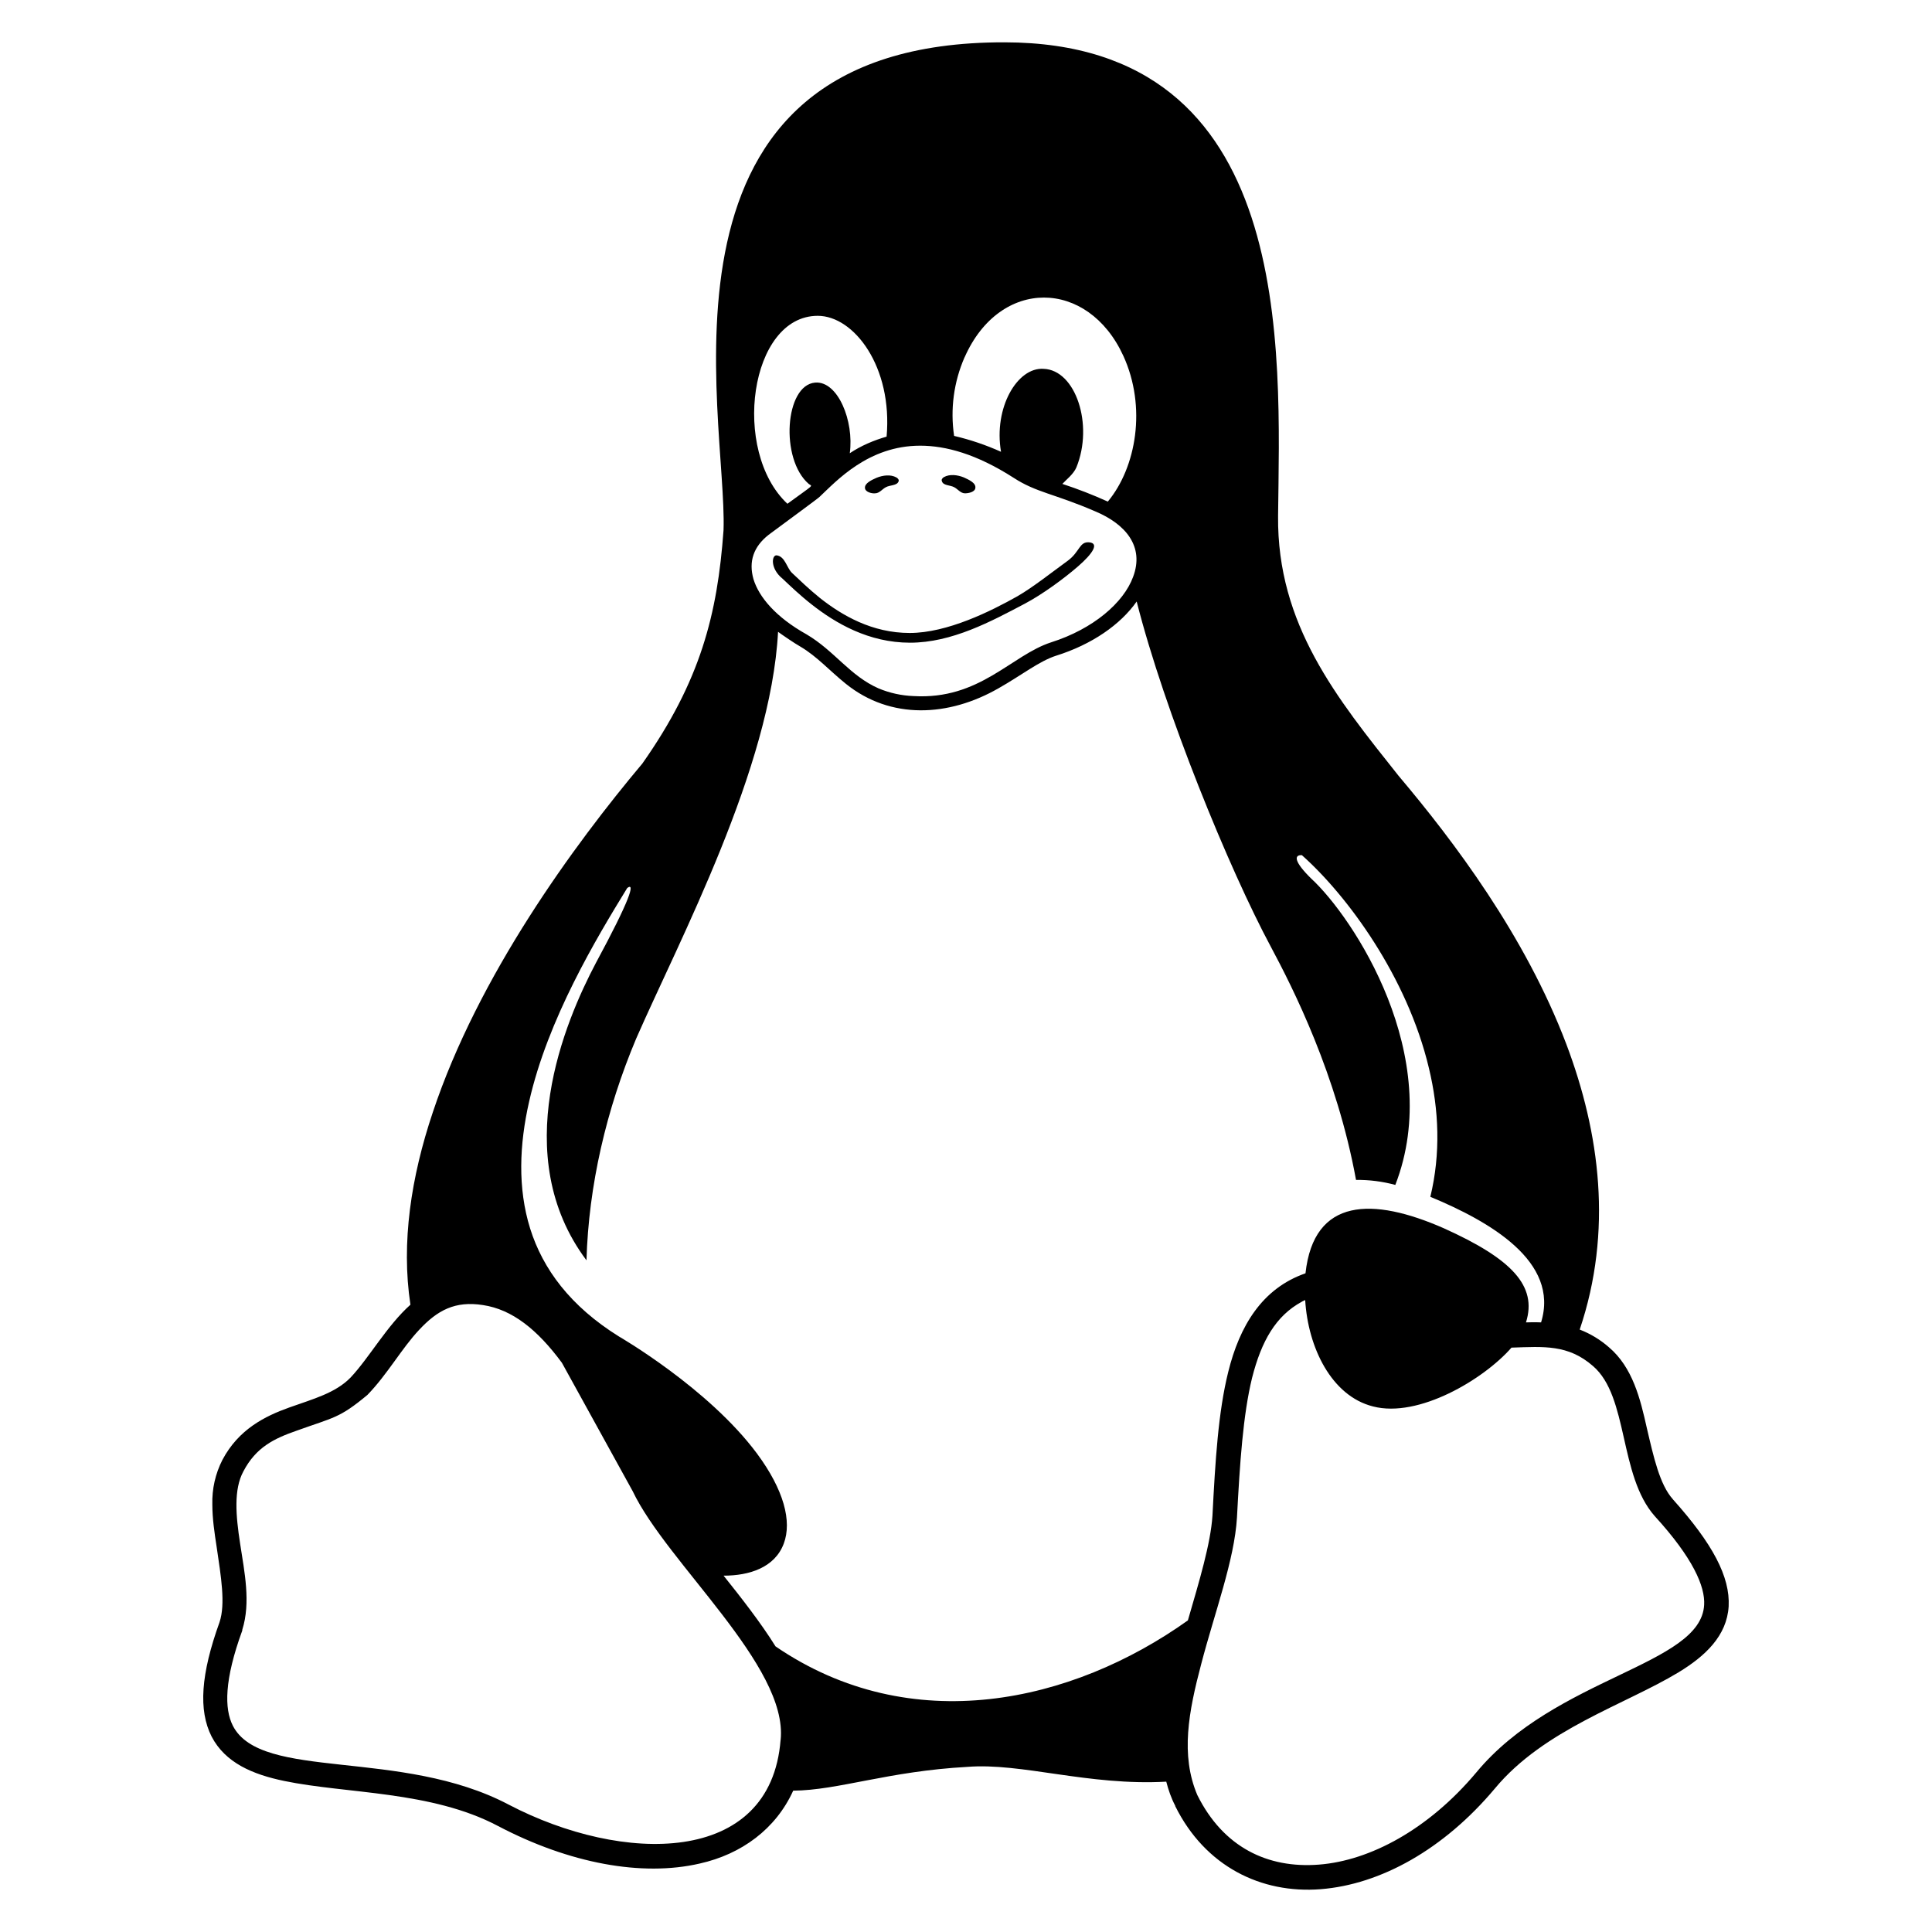
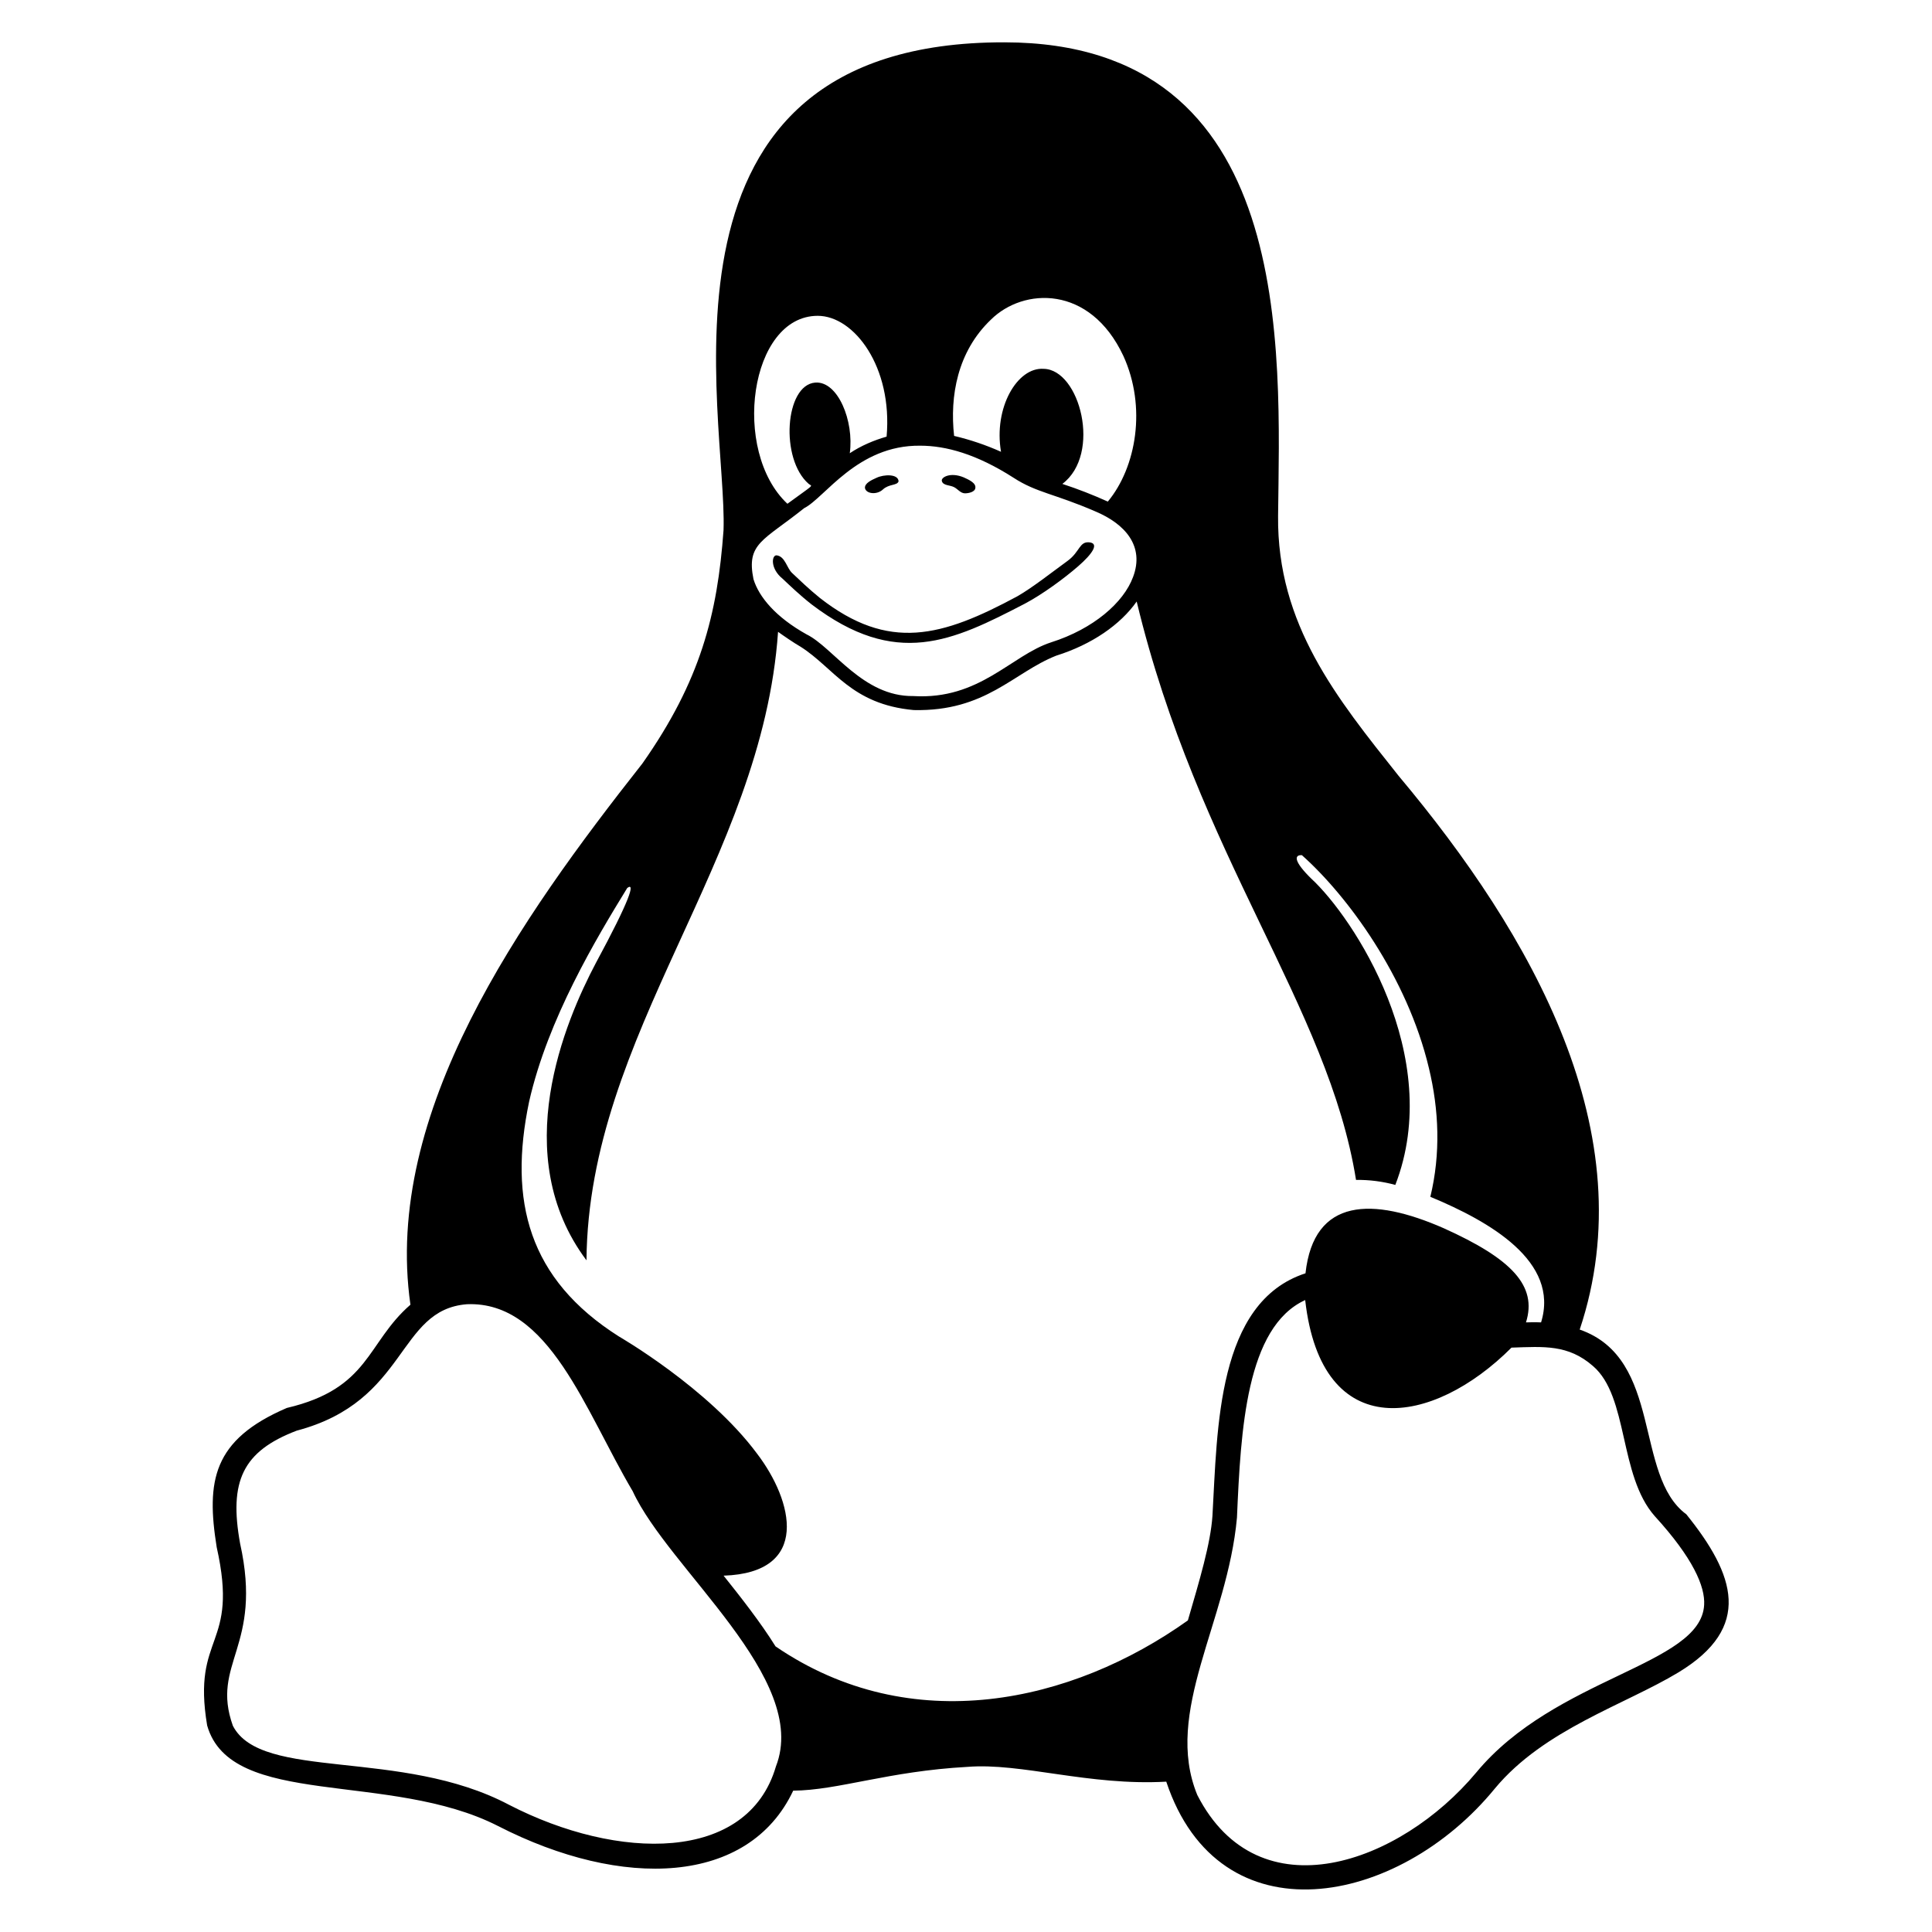
- <svg xmlns="http://www.w3.org/2000/svg" width="32" height="32">
-   <path style="fill:currentColor;stroke-width:.06" d="M15.803 8.069c.06.03.107.102.18.102.065 0 .167-.024.172-.09.012-.084-.113-.137-.19-.173-.102-.042-.234-.06-.33-.006-.023.012-.047.042-.035.065.018.078.137.066.203.102zm-1.309.102c.072 0 .12-.072.18-.102.065-.036.185-.024.209-.096.012-.023-.012-.053-.036-.065-.096-.054-.227-.036-.329.006-.078.035-.203.09-.191.173.006.06.107.09.167.084zm13.213 16.66c-.216-.24-.317-.693-.43-1.177-.108-.484-.234-1.004-.628-1.339a1.614 1.614 0 0 0-.484-.293c.55-1.631.334-3.256-.221-4.726-.682-1.8-1.87-3.37-2.779-4.446-1.022-1.285-2.014-2.504-1.996-4.303.03-2.743.305-7.84-4.53-7.846-6.119-.012-4.589 6.179-4.655 8.08-.101 1.397-.382 2.497-1.344 3.865-1.13 1.345-2.719 3.514-3.472 5.779-.359 1.07-.526 2.157-.37 3.185-.389.347-.682.878-.992 1.207-.251.257-.616.353-1.016.496-.4.143-.837.359-1.106.867a1.53 1.53 0 0 0-.167.74c0 .234.036.473.072.706.071.484.149.938.047 1.243-.31.86-.352 1.458-.131 1.894.227.436.681.627 1.201.735 1.034.215 2.438.161 3.544.747 1.183.621 2.384.842 3.34.621.693-.155 1.26-.573 1.548-1.207.747-.006 1.571-.322 2.886-.394.89-.072 2.008.317 3.293.245.035.137.083.275.149.4v.006c.496.998 1.422 1.452 2.408 1.375.992-.078 2.038-.658 2.886-1.668.813-.98 2.152-1.386 3.042-1.924.442-.269.8-.603.83-1.093.025-.49-.262-1.034-.926-1.775zM15.977 5.918c.585-1.327 2.043-1.303 2.629-.024.388.848.215 1.846-.257 2.414a7.395 7.395 0 0 0-.753-.293c.065-.071.185-.161.233-.275.287-.705-.012-1.613-.544-1.631-.436-.03-.83.645-.705 1.374a4.257 4.257 0 0 0-.777-.263 2.38 2.38 0 0 1 .173-1.302zm-2.433-.687c.604 0 1.243.848 1.141 2.001-.209.06-.424.15-.61.275.073-.532-.196-1.2-.573-1.17-.502.04-.585 1.266-.107 1.678.06.048.113-.012-.353.329-.932-.873-.627-3.113.502-3.113zm-.813 3.627c.37-.275.813-.598.843-.628.28-.263.807-.848 1.667-.848.424 0 .932.137 1.548.532.376.245.675.263 1.35.555.502.21.82.58.628 1.088-.156.424-.657.86-1.357 1.082-.663.215-1.183.956-2.282.89a1.664 1.664 0 0 1-.574-.126c-.478-.209-.729-.621-1.195-.896-.514-.287-.789-.621-.879-.914-.083-.293 0-.538.251-.735zm.198 19.959c-.162 2.097-2.624 2.055-4.5 1.075-1.787-.944-4.1-.388-4.572-1.308-.143-.281-.143-.76.156-1.578v-.012c.143-.454.036-.956-.036-1.428-.072-.466-.108-.896.054-1.195.209-.4.508-.544.884-.675.616-.222.705-.204 1.171-.592.33-.34.568-.771.855-1.076.305-.328.598-.484 1.058-.412.484.072.902.406 1.308.956L10.48 24.7c.567 1.19 2.575 2.893 2.45 4.118zm-.084-1.548c-.245-.394-.574-.813-.86-1.171.424 0 .848-.132.997-.532.138-.37 0-.89-.442-1.488-.807-1.088-2.289-1.942-2.289-1.942-.806-.502-1.26-1.118-1.47-1.787-.209-.67-.179-1.392-.017-2.103.31-1.369 1.111-2.701 1.625-3.538.137-.102.048.191-.52 1.243-.508.962-1.458 3.185-.155 4.924.035-1.237.328-2.498.824-3.675.717-1.637 2.23-4.476 2.349-6.735.065.048.275.192.37.245.275.162.484.4.753.616.741.597 1.703.55 2.534.071.37-.209.67-.448.95-.537.592-.186 1.064-.514 1.333-.897.46 1.817 1.535 4.44 2.223 5.72.364.68 1.093 2.12 1.41 3.86a2.38 2.38 0 0 1 .651.083c.825-2.133-.699-4.434-1.392-5.073-.281-.275-.293-.395-.156-.389.753.67 1.745 2.014 2.104 3.526.167.693.197 1.416.024 2.133.98.407 2.145 1.07 1.834 2.08-.131-.006-.19 0-.25 0 .19-.604-.234-1.052-1.363-1.56-1.171-.514-2.151-.514-2.289.747-.723.251-1.093.879-1.279 1.631-.167.67-.215 1.476-.262 2.385-.03.46-.216 1.075-.407 1.733-1.918 1.368-4.583 1.966-6.83.43zm15.381-.687c-.053 1.004-2.462 1.189-3.776 2.778-.789.939-1.757 1.459-2.606 1.524-.848.066-1.583-.287-2.013-1.153-.281-.663-.144-1.38.065-2.17.221-.848.55-1.72.592-2.425.048-.909.101-1.703.25-2.313.156-.615.395-1.028.82-1.26.017-.013.041-.019.06-.03.047.788.436 1.589 1.123 1.762.753.197 1.834-.448 2.294-.974.538-.018.939-.054 1.35.305.592.508.425 1.81 1.023 2.486.633.693.836 1.165.818 1.47zM12.964 9.587c.12.113.281.269.479.424.394.31.944.634 1.63.634.694 0 1.345-.353 1.901-.646.293-.155.652-.418.885-.621.233-.203.352-.377.185-.395-.168-.018-.156.156-.359.305-.263.191-.58.442-.83.586-.443.25-1.166.61-1.787.61-.622 0-1.118-.288-1.488-.58-.185-.15-.34-.3-.46-.413-.09-.083-.114-.275-.257-.293-.084-.005-.108.222.101.389z" />
+ <svg xmlns="http://www.w3.org/2000/svg" viewBox="0 0 32 32">
+   <path d="M15.803 8.069c.06.03.107.102.18.102.065 0 .167-.024.172-.09.012-.084-.113-.137-.19-.173-.226-.095-.383 0-.365.059.018.078.137.066.203.102zm-.92-.096c-.004-.127-.245-.117-.365-.059-.078.035-.203.09-.191.173.022.093.196.114.297.02.101-.094.235-.062.259-.134Zm11.282 14.049c1.085-3.248-.785-6.532-3-9.172-1.022-1.285-2.014-2.504-1.996-4.303.03-2.743.305-7.84-4.53-7.846-6.119-.012-4.589 6.179-4.655 8.08-.101 1.397-.382 2.497-1.344 3.865-2.026 2.571-4.297 5.78-3.842 8.964-.73.634-.669 1.387-2.047 1.71-1.23.528-1.337 1.211-1.162 2.306.376 1.674-.414 1.42-.158 2.953.392 1.383 3.02.748 4.819 1.666 2.061 1.057 4.15.979 4.888-.586.747-.006 1.571-.322 2.886-.394.89-.072 2.008.317 3.293.245.881 2.643 3.844 2.07 5.443.113.813-.98 2.152-1.386 3.042-1.924 1.23-.746.938-1.613.129-2.617-.873-.644-.38-2.577-1.766-3.06ZM18.606 5.894c.388.848.215 1.846-.257 2.414a7.395 7.395 0 0 0-.753-.293c.655-.495.29-1.898-.311-1.906-.436-.03-.83.645-.705 1.374-.25-.112-.51-.2-.777-.263-.073-.657.053-1.395.61-1.926.537-.532 1.64-.579 2.193.6Zm-5.062-.663c.604 0 1.243.848 1.141 2.001-.209.06-.424.15-.61.275.073-.532-.196-1.2-.573-1.17-.502.04-.585 1.266-.107 1.678.06.048.113-.012-.353.329-.932-.873-.627-3.113.502-3.113Zm-.225 3.186c.342-.17.878-1.047 1.922-1.035.424 0 .932.137 1.548.532.376.245.675.263 1.35.555.502.21.82.58.628 1.088-.156.424-.657.86-1.357 1.082-.663.215-1.183.956-2.282.89-.84.011-1.326-.805-1.769-1.022-.514-.287-.789-.621-.879-.914-.121-.596.16-.633.839-1.176Zm-4.89 21.475c-1.787-.944-4.1-.388-4.572-1.308-.372-1.041.501-1.303.12-3.018-.187-1.03.04-1.528.938-1.87 1.849-.489 1.657-2.004 2.82-2.094 1.361-.054 1.954 1.762 2.745 3.098.595 1.292 2.939 3.103 2.372 4.557-.468 1.601-2.619 1.567-4.423.635Zm4.416-2.623c-.245-.394-.574-.813-.86-1.171 1.449-.048 1.151-1.238.555-2.02-.807-1.088-2.289-1.942-2.289-1.942-1.498-.95-1.832-2.242-1.487-3.89.31-1.369 1.111-2.701 1.625-3.538.137-.102.048.191-.52 1.243-.508.962-1.458 3.185-.155 4.924.031-3.764 2.91-6.606 3.173-10.41.065.048.275.192.37.245.556.35.836.956 1.878 1.051 1.193.026 1.648-.62 2.359-.901.592-.186 1.064-.514 1.333-.897 1.014 4.219 3.173 6.705 3.633 9.58.22-.003.439.025.651.083.825-2.133-.699-4.434-1.392-5.073-.281-.275-.293-.395-.156-.389.753.67 1.745 2.014 2.104 3.526.167.693.197 1.416.024 2.133.98.407 2.145 1.07 1.834 2.08-.131-.006-.19 0-.25 0 .19-.604-.234-1.052-1.363-1.56-1.171-.514-2.151-.514-2.289.747-1.469.477-1.458 2.573-1.541 4.016-.03.46-.216 1.075-.407 1.733-1.918 1.368-4.583 1.966-6.83.43zm15.381-.687c-.053 1.004-2.462 1.189-3.776 2.778-1.258 1.505-3.601 2.36-4.619.371-.565-1.377.502-2.867.657-4.595.063-1.45.151-3.154 1.13-3.603.271 2.403 2.115 2.092 3.417.788.538-.018.939-.054 1.35.305.592.508.425 1.81 1.023 2.486.633.693.836 1.165.818 1.47zM12.964 9.587c.12.113.281.269.479.424 1.4 1.063 2.333.61 3.531-.012.293-.155.652-.418.885-.621.233-.203.352-.377.185-.395-.168-.018-.156.156-.359.305-.263.191-.58.442-.83.586-1.258.679-2.135.92-3.275.03-.185-.15-.34-.3-.46-.413-.09-.083-.114-.275-.257-.293-.084-.005-.108.222.101.389Z" />
</svg>
